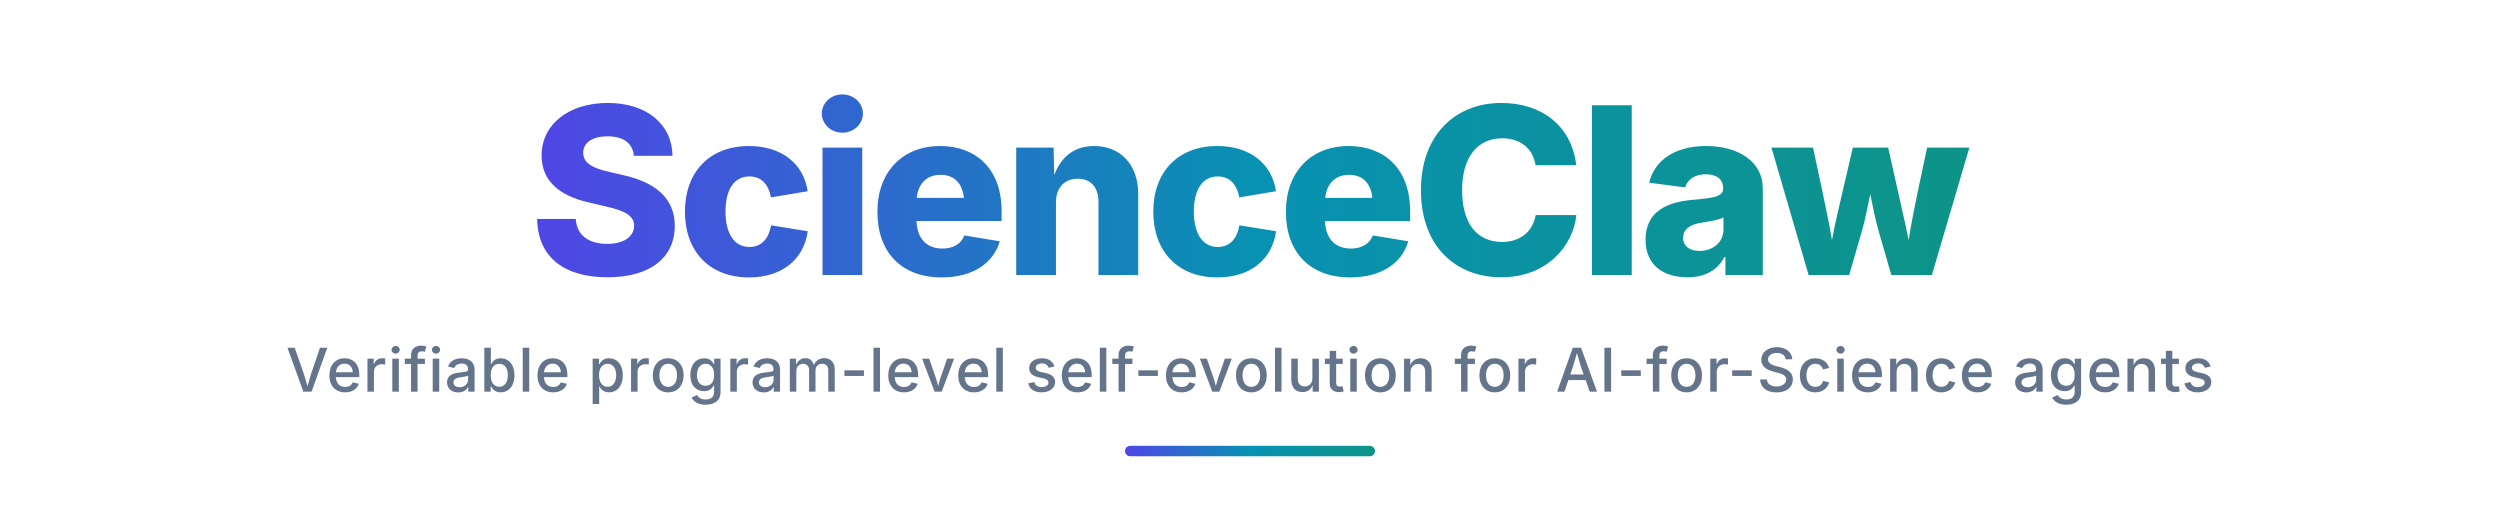
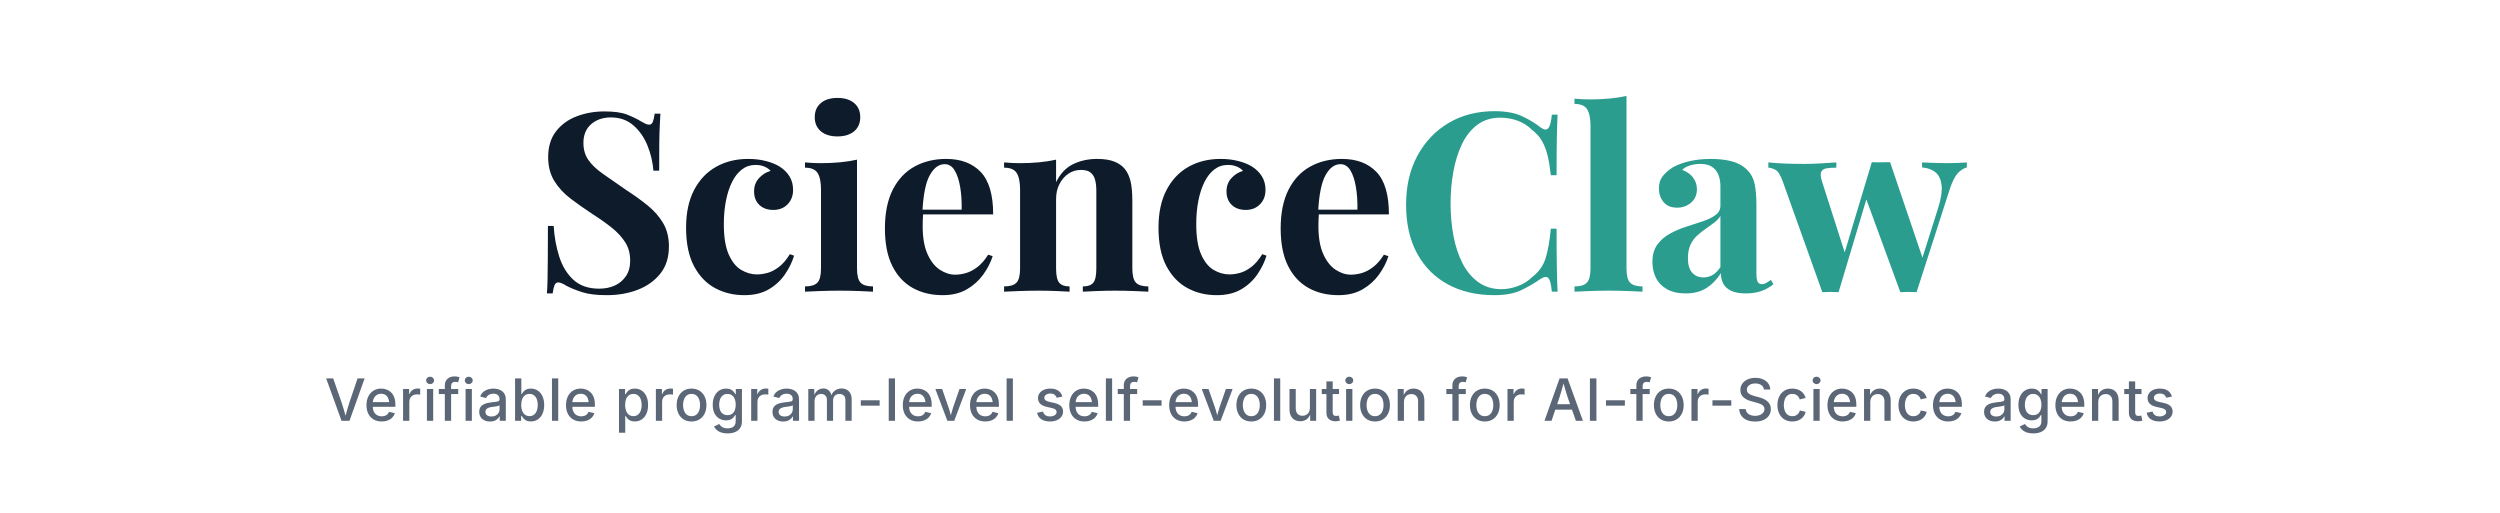
- <svg xmlns="http://www.w3.org/2000/svg" width="1200" height="250" viewBox="0 0 1200 250" role="img" aria-label="ScienceClaw: verifiable program-level self-evolution for AI-for-Science agents">
-   <defs>
-     <linearGradient id="g" x1="0" y1="0" x2="1" y2="0">
-       <stop offset="0" stop-color="#4f46e5" />
-       <stop offset="0.5" stop-color="#0891b2" />
-       <stop offset="1" stop-color="#0d9488" />
-     </linearGradient>
-   </defs>
-   <text x="600" y="132" text-anchor="middle" font-family="Inter, 'SF Pro Display', 'Segoe UI', Helvetica, Arial, sans-serif" font-size="112" font-weight="800" letter-spacing="-3" fill="url(#g)">ScienceClaw</text>
-   <text x="600" y="188" text-anchor="middle" font-family="Inter, 'SF Pro Text', 'Segoe UI', Helvetica, Arial, sans-serif" font-size="29" font-weight="500" letter-spacing="0.5" fill="#64748b">Verifiable program-level self-evolution for AI-for-Science agents</text>
-   <rect x="540" y="214" width="120" height="5" rx="2.5" fill="url(#g)" />
+ <svg xmlns="http://www.w3.org/2000/svg" width="1200" height="246" viewBox="0 0 1200 246" role="img" aria-label="ScienceClaw: verifiable program-level self-evolution for AI-for-Science agents">
+   <path fill="#0d1b2a" d="M290 53.48Q297.08 53.48 300.92 54.98Q304.76 56.48 307.52 58.16Q308.96 59 309.86 59.42Q310.76 59.84 311.6 59.84Q312.8 59.84 313.34 58.52Q313.88 57.2 314.24 54.56H317Q316.88 56.84 316.7 60.02Q316.52 63.2 316.46 68.36Q316.4 73.52 316.4 81.92H313.64Q313.16 75.68 310.76 69.8Q308.36 63.92 303.98 60.14Q299.6 56.36 293.24 56.36Q287.48 56.36 283.76 59.6Q280.04 62.84 280.04 68.6Q280.04 73.4 282.44 76.82Q284.84 80.24 289.46 83.48Q294.08 86.72 300.68 91.28Q306.44 95 311 98.72Q315.56 102.44 318.32 107.12Q321.08 111.8 321.08 118.28Q321.08 126.2 316.94 131.36Q312.8 136.52 306.08 139.1Q299.36 141.68 291.32 141.68Q283.88 141.68 279.44 140.24Q275 138.8 272 137.24Q269.36 135.56 267.92 135.56Q266.72 135.56 266.18 136.88Q265.64 138.2 265.28 140.84H262.52Q262.76 137.96 262.82 134.12Q262.88 130.28 262.94 124.1Q263 117.92 263 108.44H265.76Q266.24 116.36 268.46 123.26Q270.68 130.16 275.3 134.36Q279.92 138.56 287.6 138.56Q291.8 138.56 295.1 137.06Q298.4 135.56 300.44 132.56Q302.48 129.56 302.48 125.12Q302.48 120.08 300.14 116.36Q297.8 112.64 293.78 109.4Q289.76 106.16 284.48 102.8Q278.84 99.08 273.92 95.36Q269 91.64 266.06 86.84Q263.12 82.04 263.12 75.44Q263.12 67.88 266.9 63.02Q270.68 58.16 276.86 55.82Q283.04 53.48 290 53.48Z M359.08 76.28Q363.76 76.28 367.66 77.3Q371.56 78.32 374.08 79.88Q377.2 81.8 378.94 84.62Q380.68 87.44 380.68 91.16Q380.68 95.36 378.04 98.06Q375.4 100.76 371.2 100.76Q367 100.76 364.48 98.36Q361.96 95.96 361.96 91.88Q361.96 88.04 364.36 85.46Q366.76 82.88 369.88 82.04Q368.92 80.84 367 80Q365.08 79.16 362.68 79.16Q358.96 79.16 356.14 81.32Q353.32 83.48 351.4 87.32Q349.48 91.16 348.46 96.32Q347.44 101.48 347.44 107.6Q347.44 116.84 349.78 122.12Q352.12 127.4 355.78 129.56Q359.44 131.72 363.4 131.72Q365.68 131.72 368.38 131Q371.08 130.28 373.9 128.12Q376.72 125.96 379.12 122L381.16 122.72Q379.84 127.16 376.84 131.6Q373.84 136.04 369.04 138.86Q364.24 141.68 357.28 141.68Q349.48 141.68 343.18 138.26Q336.88 134.84 333.1 127.7Q329.32 120.56 329.32 109.28Q329.32 98.48 333.22 91.1Q337.12 83.72 343.84 80Q350.56 76.28 359.08 76.28Z M402 47Q407.04 47 409.98 49.46Q412.92 51.92 412.92 56.24Q412.92 60.56 409.98 63.02Q407.04 65.48 402 65.48Q396.96 65.48 394.02 63.02Q391.08 60.56 391.08 56.24Q391.08 51.92 394.02 49.46Q396.96 47 402 47ZM411.36 76.64V128.84Q411.36 133.88 413.1 135.68Q414.84 137.48 419.04 137.48V140Q416.88 139.88 412.32 139.7Q407.76 139.52 403.08 139.52Q398.4 139.52 393.6 139.7Q388.8 139.88 386.4 140V137.48Q390.6 137.48 392.34 135.68Q394.08 133.88 394.08 128.84V91.04Q394.08 85.64 392.46 83.06Q390.84 80.48 386.4 80.48V77.96Q390.24 78.32 393.84 78.32Q398.88 78.32 403.26 77.9Q407.64 77.48 411.36 76.64Z M454.16 76.28Q464.72 76.28 470.72 82.52Q476.72 88.76 476.72 102.92H437.24L437 100.64H461.6Q461.72 94.76 460.88 89.78Q460.04 84.8 458.24 81.8Q456.44 78.8 453.44 78.8Q449.24 78.8 446.3 84.08Q443.36 89.36 442.76 101.6L443.12 102.32Q443 103.76 442.94 105.32Q442.88 106.88 442.88 108.56Q442.88 116.84 445.22 122Q447.56 127.16 451.16 129.5Q454.76 131.84 458.48 131.84Q461 131.84 463.7 131.06Q466.4 130.28 469.16 128.18Q471.92 126.08 474.32 122.24L476.48 122.96Q475.04 127.52 471.92 131.84Q468.8 136.16 464 138.92Q459.2 141.68 452.48 141.68Q444.32 141.68 438.08 138.2Q431.84 134.72 428.3 127.64Q424.76 120.56 424.76 109.64Q424.76 98.48 428.54 91.04Q432.32 83.6 438.98 79.94Q445.64 76.28 454.16 76.28Z M526.6 76.28Q531.64 76.28 534.82 77.54Q538 78.8 539.8 80.96Q541.72 83.24 542.62 86.84Q543.52 90.44 543.52 96.56V128.84Q543.52 133.88 545.26 135.68Q547 137.48 551.2 137.48V140Q548.92 139.88 544.36 139.7Q539.8 139.52 535.36 139.52Q530.8 139.52 526.42 139.7Q522.04 139.88 519.76 140V137.48Q523.36 137.48 524.8 135.68Q526.24 133.88 526.24 128.84V91.52Q526.24 88.52 525.64 86.3Q525.04 84.08 523.48 82.82Q521.92 81.56 518.8 81.56Q515.56 81.56 512.86 83.36Q510.16 85.16 508.54 88.34Q506.92 91.52 506.92 95.48V128.84Q506.92 133.88 508.42 135.68Q509.92 137.48 513.4 137.48V140Q511.24 139.88 507.1 139.7Q502.96 139.52 498.52 139.52Q493.96 139.52 489.16 139.7Q484.36 139.88 481.96 140V137.48Q486.16 137.48 487.9 135.68Q489.64 133.88 489.64 128.84V91.04Q489.64 85.64 488.02 83.06Q486.4 80.48 481.96 80.48V77.96Q485.8 78.32 489.4 78.32Q494.44 78.32 498.82 77.9Q503.2 77.48 506.92 76.64V87.44Q509.92 81.32 515.08 78.8Q520.24 76.28 526.6 76.28Z M585.84 76.28Q590.52 76.28 594.42 77.3Q598.32 78.32 600.84 79.88Q603.96 81.8 605.7 84.62Q607.44 87.44 607.44 91.16Q607.44 95.36 604.8 98.06Q602.16 100.76 597.96 100.76Q593.76 100.76 591.24 98.36Q588.72 95.96 588.72 91.88Q588.72 88.04 591.12 85.46Q593.52 82.88 596.64 82.04Q595.68 80.84 593.76 80Q591.84 79.16 589.44 79.16Q585.72 79.16 582.9 81.32Q580.08 83.48 578.16 87.32Q576.24 91.16 575.22 96.32Q574.2 101.48 574.2 107.6Q574.2 116.84 576.54 122.12Q578.88 127.4 582.54 129.56Q586.2 131.72 590.16 131.72Q592.44 131.72 595.14 131Q597.84 130.28 600.66 128.12Q603.48 125.96 605.88 122L607.92 122.72Q606.6 127.16 603.6 131.6Q600.6 136.04 595.8 138.86Q591 141.68 584.04 141.68Q576.24 141.68 569.94 138.26Q563.64 134.84 559.86 127.7Q556.08 120.56 556.08 109.28Q556.08 98.48 559.98 91.1Q563.88 83.72 570.6 80Q577.32 76.28 585.84 76.28Z M644.12 76.28Q654.68 76.28 660.68 82.52Q666.68 88.76 666.68 102.92H627.2L626.96 100.64H651.56Q651.68 94.76 650.84 89.78Q650 84.8 648.2 81.8Q646.4 78.8 643.4 78.8Q639.2 78.8 636.26 84.08Q633.32 89.36 632.72 101.6L633.08 102.32Q632.96 103.76 632.9 105.32Q632.84 106.88 632.84 108.56Q632.84 116.84 635.18 122Q637.52 127.16 641.12 129.5Q644.72 131.84 648.44 131.84Q650.96 131.84 653.66 131.06Q656.36 130.28 659.12 128.18Q661.88 126.08 664.28 122.24L666.44 122.96Q665 127.52 661.88 131.84Q658.76 136.16 653.96 138.92Q649.16 141.68 642.44 141.68Q634.28 141.68 628.04 138.2Q621.8 134.72 618.26 127.64Q614.72 120.56 614.72 109.64Q614.72 98.48 618.5 91.04Q622.28 83.6 628.94 79.94Q635.6 76.28 644.12 76.28Z" />
+   <path fill="#2a9d8f" d="M717.4 53.36Q725.32 53.36 730.42 55.7Q735.52 58.04 739.48 61.16Q741.88 62.96 743.14 61.58Q744.4 60.2 744.88 55.04H747.64Q747.4 59.72 747.28 66.38Q747.16 73.04 747.16 84.08H744.4Q743.8 78.56 742.84 74.66Q741.88 70.76 740.2 67.76Q738.52 64.76 735.4 62.36Q732.4 59.36 728.44 57.92Q724.48 56.48 720.16 56.48Q713.68 56.48 709.12 59.9Q704.56 63.32 701.74 69.2Q698.92 75.08 697.6 82.46Q696.28 89.84 696.28 97.76Q696.28 105.8 697.66 113.18Q699.04 120.56 701.98 126.32Q704.92 132.08 709.6 135.44Q714.28 138.8 720.64 138.8Q724.6 138.8 728.62 137.3Q732.64 135.8 735.52 132.92Q740.2 129.32 741.88 123.98Q743.56 118.64 744.4 109.76H747.16Q747.16 121.16 747.28 128.18Q747.4 135.2 747.64 140H744.88Q744.4 134.84 743.26 133.52Q742.12 132.2 739.48 133.88Q735.04 137 730.06 139.34Q725.08 141.68 717.28 141.68Q704.56 141.68 695.02 136.52Q685.48 131.36 680.2 121.64Q674.92 111.92 674.92 98.24Q674.92 84.8 680.38 74.72Q685.84 64.64 695.38 59Q704.92 53.36 717.4 53.36Z M780.72 46.04V128.84Q780.72 133.88 782.46 135.68Q784.2 137.48 788.4 137.48V140Q786.12 139.88 781.56 139.7Q777 139.52 772.32 139.52Q767.64 139.52 762.9 139.7Q758.16 139.88 755.76 140V137.48Q759.96 137.48 761.7 135.68Q763.44 133.88 763.44 128.84V60.44Q763.44 55.04 761.82 52.46Q760.2 49.88 755.76 49.88V47.36Q759.6 47.72 763.2 47.72Q768.12 47.72 772.56 47.3Q777 46.88 780.72 46.04Z M809.12 140.84Q803.72 140.84 800.12 138.8Q796.52 136.76 794.84 133.34Q793.16 129.92 793.16 125.84Q793.16 120.68 795.5 117.44Q797.84 114.2 801.56 112.16Q805.28 110.12 809.42 108.8Q813.56 107.48 817.34 106.22Q821.12 104.96 823.46 103.22Q825.8 101.48 825.8 98.72V89.36Q825.8 86.24 824.78 83.78Q823.76 81.32 821.66 80Q819.56 78.68 816.2 78.68Q813.8 78.68 811.4 79.34Q809 80 807.44 81.56Q810.8 82.76 812.66 85.22Q814.52 87.68 814.52 90.8Q814.52 94.88 811.7 97.28Q808.88 99.68 805.04 99.68Q800.72 99.68 798.5 96.98Q796.28 94.28 796.28 90.44Q796.28 86.96 798.02 84.68Q799.76 82.4 802.88 80.36Q806.24 78.44 810.98 77.36Q815.72 76.28 821.24 76.28Q826.76 76.28 831.2 77.42Q835.64 78.56 838.64 81.56Q841.4 84.32 842.24 88.34Q843.08 92.36 843.08 98.48V131.12Q843.08 134.12 843.68 135.26Q844.28 136.4 845.72 136.4Q846.8 136.4 847.82 135.8Q848.84 135.2 850.04 134.36L851.24 136.4Q848.72 138.56 845.42 139.7Q842.12 140.84 838.04 140.84Q833.6 140.84 830.96 139.58Q828.32 138.32 827.18 136.16Q826.04 134 826.04 131.12Q823.16 135.68 819.08 138.26Q815 140.84 809.12 140.84ZM817.64 133.16Q820.04 133.16 822.02 132.02Q824 130.88 825.8 128.24V103.64Q824.72 105.44 822.8 106.88Q820.88 108.32 818.72 109.82Q816.56 111.32 814.58 113.12Q812.6 114.92 811.4 117.56Q810.2 120.2 810.2 123.92Q810.2 128.6 812.24 130.88Q814.28 133.16 817.64 133.16Z M881.44 77.96V80.48Q878.8 80.48 876.82 80.78Q874.84 81.08 874.18 82.52Q873.52 83.96 874.6 87.2L886 122.84L884.44 124.52L898.48 77.84L900.88 78.92L882.52 140.24Q880.6 140.12 878.68 140.12Q876.76 140.12 874.72 140.24L855.76 87.2Q854.08 82.4 852.1 81.44Q850.12 80.48 848.8 80.48V77.96Q852.64 78.32 856.78 78.5Q860.92 78.68 865.84 78.68Q869.56 78.68 873.7 78.44Q877.84 78.2 881.44 77.96ZM944.08 77.96V80.36Q941.8 80.96 939.76 83.12Q937.72 85.28 935.92 90.68L919.96 140.24Q918.04 140.12 916.06 140.12Q914.08 140.12 912.16 140.24L895.24 94.04L898.48 77.84Q900.64 77.96 902.86 77.9Q905.08 77.84 907.24 77.84L923.68 126.32L922.36 125L930.4 99.56Q932.44 92.96 931.96 88.88Q931.48 84.8 929.08 82.76Q926.68 80.72 922.6 80.36V77.96Q924.52 78.08 926.74 78.14Q928.96 78.2 931.18 78.26Q933.4 78.32 934.96 78.32Q937.36 78.32 939.94 78.2Q942.52 78.08 944.08 77.96Z" />
+   <path fill="#5b6776" d="M163.93 202 156.56 181.63H159.93L163.89 192.96Q164.33 194.28 164.9 196.18Q165.46 198.08 166.19 200.66H165.55Q166.26 198.02 166.81 196.15Q167.36 194.28 167.79 192.96L171.64 181.63H175.02L167.75 202H163.93Z M183.21 202.31Q180.96 202.31 179.32 201.34Q177.68 200.37 176.79 198.61Q175.91 196.85 175.91 194.47Q175.91 192.12 176.78 190.32Q177.65 188.53 179.23 187.53Q180.82 186.52 182.95 186.52Q184.27 186.52 185.48 186.95Q186.7 187.38 187.67 188.3Q188.64 189.22 189.21 190.67Q189.78 192.13 189.78 194.21V195.27H177.59V193.03H188.23L186.82 193.77Q186.82 192.36 186.39 191.29Q185.95 190.21 185.09 189.61Q184.24 189.01 182.95 189.01Q181.68 189.01 180.78 189.63Q179.88 190.24 179.41 191.25Q178.93 192.25 178.93 193.44V194.97Q178.93 196.54 179.47 197.63Q180.01 198.72 180.98 199.27Q181.96 199.83 183.24 199.83Q184.09 199.83 184.77 199.59Q185.46 199.35 185.95 198.86Q186.45 198.38 186.71 197.67L189.54 198.34Q189.17 199.51 188.31 200.41Q187.44 201.32 186.15 201.82Q184.85 202.31 183.21 202.31Z M193.47 202V186.71H196.38V189.18H196.55Q196.97 187.92 198.02 187.21Q199.08 186.5 200.42 186.5Q200.7 186.5 201.07 186.52Q201.44 186.54 201.69 186.58V189.45Q201.52 189.39 201.06 189.34Q200.59 189.29 200.12 189.29Q199.08 189.29 198.24 189.72Q197.41 190.16 196.94 190.93Q196.48 191.71 196.48 192.72V202H193.47Z M204.92 202V186.71H207.93V202H204.92ZM206.44 184.38Q205.66 184.38 205.1 183.86Q204.55 183.34 204.55 182.6Q204.55 181.85 205.1 181.33Q205.66 180.81 206.44 180.81Q207.21 180.81 207.78 181.33Q208.34 181.85 208.34 182.6Q208.34 183.34 207.78 183.86Q207.21 184.38 206.44 184.38Z M219.95 186.71V189.16H210.62V186.71H219.95ZM213.52 202V184.96Q213.52 183.54 214.16 182.59Q214.79 181.63 215.83 181.15Q216.87 180.67 218.07 180.67Q218.99 180.67 219.64 180.82Q220.29 180.97 220.59 181.08L219.89 183.52Q219.67 183.45 219.35 183.37Q219.03 183.3 218.55 183.3Q217.49 183.3 217.01 183.83Q216.53 184.36 216.53 185.38V202H213.52Z M223.48 202V186.71H226.49V202H223.48ZM224.99 184.38Q224.22 184.38 223.66 183.86Q223.11 183.34 223.11 182.6Q223.11 181.85 223.66 181.33Q224.22 180.81 224.99 180.81Q225.77 180.81 226.33 181.33Q226.9 181.85 226.9 182.6Q226.9 183.34 226.33 183.86Q225.77 184.38 224.99 184.38Z M235.21 202.34Q233.76 202.34 232.59 201.8Q231.41 201.26 230.73 200.22Q230.04 199.18 230.04 197.68Q230.04 196.38 230.54 195.55Q231.04 194.71 231.9 194.22Q232.75 193.73 233.8 193.48Q234.84 193.24 235.92 193.11Q237.28 192.95 238.12 192.85Q238.97 192.74 239.37 192.5Q239.78 192.27 239.78 191.73V191.65Q239.78 190.79 239.45 190.2Q239.12 189.61 238.47 189.29Q237.82 188.97 236.85 188.97Q235.85 188.97 235.14 189.28Q234.42 189.59 233.97 190.06Q233.53 190.54 233.31 191.06L230.48 190.32Q231 188.96 231.97 188.12Q232.94 187.29 234.2 186.91Q235.46 186.52 236.8 186.52Q237.73 186.52 238.77 186.74Q239.81 186.96 240.72 187.54Q241.64 188.11 242.21 189.15Q242.79 190.19 242.79 191.86V202H239.87V199.91H239.72Q239.42 200.5 238.83 201.06Q238.25 201.62 237.35 201.98Q236.46 202.34 235.21 202.34ZM235.88 199.92Q237.11 199.92 237.99 199.44Q238.86 198.96 239.33 198.17Q239.79 197.38 239.79 196.49V194.54Q239.63 194.7 239.17 194.83Q238.71 194.96 238.12 195.06Q237.54 195.16 236.99 195.23Q236.44 195.3 236.09 195.34Q235.24 195.45 234.53 195.71Q233.83 195.97 233.41 196.45Q233 196.93 233 197.72Q233 198.45 233.37 198.94Q233.75 199.43 234.39 199.68Q235.03 199.92 235.88 199.92Z M254.82 202.3Q253.44 202.3 252.56 201.83Q251.68 201.36 251.18 200.73Q250.68 200.1 250.4 199.61H250.16V202H247.23V181.63H250.24V189.2H250.4Q250.68 188.72 251.16 188.1Q251.65 187.47 252.52 187Q253.38 186.52 254.82 186.52Q256.65 186.52 258.09 187.45Q259.54 188.38 260.37 190.15Q261.21 191.91 261.21 194.4Q261.21 196.86 260.38 198.63Q259.56 200.4 258.12 201.35Q256.68 202.3 254.82 202.3ZM254.15 199.74Q255.46 199.74 256.35 199.03Q257.24 198.32 257.68 197.11Q258.13 195.89 258.13 194.37Q258.13 192.87 257.68 191.67Q257.24 190.47 256.36 189.78Q255.48 189.08 254.15 189.08Q252.87 189.08 251.98 189.74Q251.09 190.41 250.64 191.59Q250.19 192.77 250.19 194.37Q250.19 195.96 250.64 197.17Q251.1 198.38 251.99 199.06Q252.88 199.74 254.15 199.74Z M267.95 181.63V202H264.94V181.63H267.95Z M278.99 202.31Q276.73 202.31 275.09 201.34Q273.45 200.37 272.57 198.61Q271.68 196.85 271.68 194.47Q271.68 192.12 272.55 190.32Q273.42 188.53 275.01 187.53Q276.59 186.52 278.73 186.52Q280.04 186.52 281.26 186.95Q282.47 187.38 283.44 188.3Q284.41 189.22 284.98 190.67Q285.55 192.13 285.55 194.21V195.27H273.37V193.03H284L282.59 193.77Q282.59 192.36 282.16 191.29Q281.72 190.21 280.87 189.61Q280.01 189.01 278.73 189.01Q277.45 189.01 276.55 189.63Q275.65 190.24 275.18 191.25Q274.71 192.25 274.71 193.44V194.97Q274.71 196.54 275.25 197.63Q275.79 198.72 276.76 199.27Q277.73 199.83 279.01 199.83Q279.86 199.83 280.54 199.59Q281.23 199.35 281.73 198.86Q282.23 198.38 282.49 197.67L285.32 198.34Q284.95 199.51 284.08 200.41Q283.21 201.32 281.92 201.82Q280.63 202.31 278.99 202.31Z M297.11 207.71V186.71H300.03V189.2H300.28Q300.55 188.72 301.04 188.1Q301.52 187.47 302.39 187Q303.26 186.52 304.7 186.52Q306.53 186.52 307.97 187.45Q309.41 188.38 310.25 190.15Q311.08 191.91 311.08 194.4Q311.08 196.86 310.26 198.63Q309.44 200.4 308 201.35Q306.56 202.3 304.7 202.3Q303.31 202.3 302.43 201.83Q301.55 201.36 301.05 200.73Q300.55 200.1 300.28 199.61H300.12V207.71H297.11ZM304.03 199.74Q305.34 199.74 306.23 199.03Q307.12 198.32 307.56 197.11Q308 195.89 308 194.37Q308 192.87 307.56 191.67Q307.12 190.47 306.23 189.78Q305.35 189.08 304.03 189.08Q302.74 189.08 301.85 189.74Q300.96 190.41 300.51 191.59Q300.06 192.77 300.06 194.37Q300.06 195.96 300.52 197.17Q300.98 198.38 301.87 199.06Q302.75 199.74 304.03 199.74Z M314.82 202V186.71H317.73V189.18H317.89Q318.32 187.92 319.37 187.21Q320.42 186.5 321.76 186.5Q322.05 186.5 322.42 186.52Q322.79 186.54 323.03 186.58V189.45Q322.87 189.39 322.4 189.34Q321.94 189.29 321.46 189.29Q320.42 189.29 319.59 189.72Q318.75 190.16 318.29 190.93Q317.82 191.71 317.82 192.72V202H314.82Z M331.94 202.31Q329.79 202.31 328.18 201.33Q326.58 200.35 325.69 198.57Q324.8 196.79 324.8 194.44Q324.8 192.06 325.69 190.28Q326.58 188.49 328.18 187.51Q329.79 186.52 331.94 186.52Q334.1 186.52 335.7 187.51Q337.31 188.49 338.2 190.28Q339.09 192.06 339.09 194.44Q339.09 196.79 338.2 198.57Q337.31 200.35 335.7 201.33Q334.1 202.31 331.94 202.31ZM331.94 199.77Q333.33 199.77 334.24 199.04Q335.15 198.31 335.59 197.1Q336.04 195.89 336.04 194.44Q336.04 192.98 335.59 191.75Q335.15 190.53 334.24 189.8Q333.33 189.07 331.94 189.07Q330.56 189.07 329.65 189.8Q328.75 190.53 328.31 191.75Q327.86 192.96 327.86 194.44Q327.86 195.89 328.31 197.1Q328.75 198.31 329.65 199.04Q330.56 199.77 331.94 199.77Z M349.21 208.04Q347.44 208.04 346.15 207.59Q344.85 207.14 344.01 206.39Q343.17 205.64 342.73 204.72L345.24 203.53Q345.52 203.97 345.97 204.45Q346.43 204.94 347.21 205.28Q347.99 205.62 349.21 205.62Q350.96 205.62 352.05 204.8Q353.13 203.97 353.13 202.21V199.22H352.87Q352.6 199.73 352.11 200.32Q351.63 200.91 350.76 201.34Q349.89 201.77 348.5 201.77Q346.69 201.77 345.25 200.92Q343.81 200.07 342.96 198.4Q342.11 196.74 342.11 194.3Q342.11 191.87 342.95 190.13Q343.79 188.38 345.25 187.45Q346.71 186.52 348.54 186.52Q349.95 186.52 350.83 186.99Q351.71 187.45 352.21 188.09Q352.71 188.72 352.97 189.2H353.19V186.71H356.13V202.22Q356.13 204.23 355.22 205.52Q354.31 206.81 352.74 207.43Q351.18 208.04 349.21 208.04ZM349.19 199.27Q350.48 199.27 351.36 198.67Q352.24 198.08 352.69 196.95Q353.15 195.82 353.15 194.26Q353.15 192.72 352.69 191.55Q352.24 190.39 351.36 189.74Q350.48 189.08 349.19 189.08Q347.87 189.08 346.98 189.77Q346.09 190.46 345.64 191.63Q345.19 192.8 345.19 194.26Q345.19 195.75 345.64 196.88Q346.09 198.01 346.99 198.64Q347.88 199.27 349.19 199.27Z M360.57 202V186.71H363.49V189.18H363.65Q364.07 187.92 365.13 187.21Q366.18 186.5 367.52 186.5Q367.81 186.5 368.17 186.52Q368.54 186.54 368.79 186.58V189.45Q368.63 189.39 368.16 189.34Q367.7 189.29 367.22 189.29Q366.18 189.29 365.34 189.72Q364.51 190.16 364.05 190.93Q363.58 191.71 363.58 192.72V202H360.57Z M375.96 202.34Q374.51 202.34 373.33 201.8Q372.16 201.26 371.47 200.22Q370.79 199.18 370.79 197.68Q370.79 196.38 371.29 195.55Q371.79 194.71 372.64 194.22Q373.5 193.73 374.54 193.48Q375.59 193.24 376.67 193.11Q378.02 192.95 378.87 192.85Q379.72 192.74 380.12 192.5Q380.52 192.27 380.52 191.73V191.65Q380.52 190.79 380.2 190.2Q379.87 189.61 379.22 189.29Q378.57 188.97 377.6 188.97Q376.6 188.97 375.88 189.28Q375.16 189.59 374.72 190.06Q374.28 190.54 374.06 191.06L371.23 190.32Q371.75 188.96 372.72 188.12Q373.69 187.29 374.95 186.91Q376.2 186.52 377.54 186.52Q378.47 186.52 379.51 186.74Q380.55 186.96 381.47 187.54Q382.38 188.11 382.96 189.15Q383.53 190.19 383.53 191.86V202H380.62V199.91H380.47Q380.17 200.5 379.58 201.06Q378.99 201.62 378.1 201.98Q377.2 202.34 375.96 202.34ZM376.63 199.92Q377.86 199.92 378.73 199.44Q379.61 198.96 380.07 198.17Q380.54 197.38 380.54 196.49V194.54Q380.37 194.7 379.92 194.83Q379.46 194.96 378.87 195.06Q378.28 195.16 377.73 195.23Q377.19 195.3 376.83 195.34Q375.98 195.45 375.28 195.71Q374.58 195.97 374.16 196.45Q373.74 196.93 373.74 197.72Q373.74 198.45 374.12 198.94Q374.49 199.43 375.14 199.68Q375.78 199.92 376.63 199.92Z M387.98 202V186.71H390.84L390.92 190.26H390.69Q391.01 188.96 391.7 188.12Q392.38 187.29 393.3 186.87Q394.21 186.46 395.21 186.46Q396.88 186.46 397.9 187.49Q398.93 188.52 399.29 190.37H398.9Q399.2 189.11 399.94 188.23Q400.68 187.36 401.73 186.91Q402.77 186.46 403.96 186.46Q405.31 186.46 406.42 187.04Q407.52 187.63 408.16 188.79Q408.8 189.96 408.8 191.69V202H405.79V191.99Q405.79 190.46 404.94 189.78Q404.08 189.09 402.92 189.09Q401.98 189.09 401.29 189.49Q400.61 189.89 400.24 190.59Q399.87 191.29 399.87 192.21V202H396.91V191.8Q396.91 190.57 396.12 189.83Q395.33 189.09 394.12 189.09Q393.28 189.09 392.57 189.48Q391.85 189.87 391.42 190.63Q390.99 191.39 390.99 192.5V202H387.98Z M422.23 192.12V194.71H413.18V192.12H422.23Z M429.6 181.63V202H426.59V181.63H429.6Z M440.64 202.31Q438.38 202.31 436.74 201.34Q435.1 200.37 434.22 198.61Q433.34 196.85 433.34 194.47Q433.34 192.12 434.21 190.32Q435.07 188.53 436.66 187.53Q438.25 186.52 440.38 186.52Q441.69 186.52 442.91 186.95Q444.13 187.38 445.1 188.3Q446.07 189.22 446.63 190.67Q447.2 192.13 447.2 194.21V195.27H435.02V193.03H445.66L444.25 193.77Q444.25 192.36 443.81 191.29Q443.37 190.21 442.52 189.61Q441.66 189.01 440.38 189.01Q439.11 189.01 438.21 189.63Q437.3 190.24 436.83 191.25Q436.36 192.25 436.36 193.44V194.97Q436.36 196.54 436.9 197.63Q437.44 198.72 438.41 199.27Q439.38 199.83 440.67 199.83Q441.51 199.83 442.2 199.59Q442.88 199.35 443.38 198.86Q443.88 198.38 444.14 197.67L446.97 198.34Q446.6 199.51 445.73 200.41Q444.86 201.32 443.57 201.82Q442.28 202.31 440.64 202.31Z M454.74 202 448.97 186.71H452.22L455.24 195.4Q455.75 196.83 456.11 198.27Q456.46 199.72 456.86 201.14H455.96Q456.34 199.72 456.69 198.27Q457.05 196.83 457.54 195.4L460.56 186.71H463.79L458.02 202H454.74Z M472.91 202.31Q470.66 202.31 469.02 201.34Q467.37 200.37 466.49 198.61Q465.61 196.85 465.61 194.47Q465.61 192.12 466.48 190.32Q467.35 188.53 468.93 187.53Q470.52 186.52 472.65 186.52Q473.96 186.52 475.18 186.95Q476.4 187.38 477.37 188.3Q478.34 189.22 478.91 190.67Q479.47 192.13 479.47 194.21V195.27H467.29V193.03H477.93L476.52 193.77Q476.52 192.36 476.08 191.29Q475.65 190.21 474.79 189.61Q473.94 189.01 472.65 189.01Q471.38 189.01 470.48 189.63Q469.58 190.24 469.1 191.25Q468.63 192.25 468.63 193.44V194.97Q468.63 196.54 469.17 197.63Q469.71 198.72 470.68 199.27Q471.65 199.83 472.94 199.83Q473.79 199.83 474.47 199.59Q475.15 199.35 475.65 198.86Q476.15 198.38 476.41 197.67L479.24 198.34Q478.87 199.51 478 200.41Q477.14 201.32 475.84 201.82Q474.55 202.31 472.91 202.31Z M486.18 181.63V202H483.17V181.63H486.18Z M503.97 202.31Q502.32 202.31 501.03 201.84Q499.73 201.36 498.91 200.42Q498.08 199.48 497.81 198.13L500.64 197.54Q500.95 198.73 501.81 199.31Q502.67 199.88 504 199.88Q505.45 199.88 506.31 199.27Q507.17 198.66 507.17 197.82Q507.17 197.08 506.64 196.6Q506.12 196.12 505.02 195.89L502.45 195.3Q500.32 194.82 499.28 193.77Q498.24 192.72 498.24 191.08Q498.24 189.71 499.01 188.68Q499.77 187.66 501.1 187.09Q502.43 186.52 504.16 186.52Q505.82 186.52 506.99 187Q508.17 187.48 508.9 188.34Q509.63 189.2 509.95 190.34L507.25 190.93Q506.97 190.12 506.25 189.51Q505.54 188.9 504.19 188.9Q502.95 188.9 502.11 189.46Q501.28 190.02 501.28 190.88Q501.28 191.65 501.83 192.12Q502.39 192.59 503.64 192.88L506.1 193.43Q508.22 193.91 509.25 194.93Q510.27 195.96 510.27 197.56Q510.27 198.95 509.47 200.02Q508.67 201.1 507.26 201.71Q505.84 202.31 503.97 202.31Z M520.56 202.31Q518.3 202.31 516.66 201.34Q515.02 200.37 514.14 198.61Q513.26 196.85 513.26 194.47Q513.26 192.12 514.13 190.32Q514.99 188.53 516.58 187.53Q518.17 186.52 520.3 186.52Q521.61 186.52 522.83 186.95Q524.05 187.38 525.02 188.3Q525.99 189.22 526.55 190.67Q527.12 192.13 527.12 194.21V195.27H514.94V193.03H525.58L524.17 193.77Q524.17 192.36 523.73 191.29Q523.29 190.21 522.44 189.61Q521.58 189.01 520.3 189.01Q519.03 189.01 518.13 189.63Q517.22 190.24 516.75 191.25Q516.28 192.25 516.28 193.44V194.97Q516.28 196.54 516.82 197.63Q517.36 198.72 518.33 199.27Q519.3 199.83 520.59 199.83Q521.43 199.83 522.12 199.59Q522.8 199.35 523.3 198.86Q523.8 198.38 524.06 197.67L526.89 198.34Q526.52 199.51 525.65 200.41Q524.78 201.32 523.49 201.82Q522.2 202.31 520.56 202.31Z M533.82 181.63V202H530.82V181.63H533.82Z M545.85 186.71V189.16H536.52V186.71H545.85ZM539.42 202V184.96Q539.42 183.54 540.06 182.59Q540.69 181.63 541.73 181.15Q542.77 180.67 543.97 180.67Q544.89 180.67 545.54 180.82Q546.19 180.97 546.49 181.08L545.79 183.52Q545.57 183.45 545.25 183.37Q544.93 183.3 544.45 183.3Q543.38 183.3 542.91 183.83Q542.43 184.36 542.43 185.38V202H539.42Z M557.55 192.12V194.71H548.5V192.12H557.55Z M568.51 202.31Q566.25 202.31 564.61 201.34Q562.97 200.37 562.09 198.61Q561.21 196.85 561.21 194.47Q561.21 192.12 562.07 190.32Q562.94 188.53 564.53 187.53Q566.11 186.52 568.25 186.52Q569.56 186.52 570.78 186.95Q571.99 187.38 572.96 188.3Q573.93 189.22 574.5 190.67Q575.07 192.13 575.07 194.21V195.27H562.89V193.03H573.52L572.12 193.77Q572.12 192.36 571.68 191.29Q571.24 190.21 570.39 189.61Q569.53 189.01 568.25 189.01Q566.98 189.01 566.07 189.63Q565.17 190.24 564.7 191.25Q564.23 192.25 564.23 193.44V194.97Q564.23 196.54 564.77 197.63Q565.31 198.72 566.28 199.27Q567.25 199.83 568.53 199.83Q569.38 199.83 570.07 199.59Q570.75 199.35 571.25 198.86Q571.75 198.38 572.01 197.67L574.84 198.34Q574.47 199.51 573.6 200.41Q572.73 201.32 571.44 201.82Q570.15 202.31 568.51 202.31Z M582.61 202 576.84 186.71H580.09L583.11 195.4Q583.62 196.83 583.97 198.27Q584.33 199.72 584.72 201.14H583.82Q584.21 199.72 584.56 198.27Q584.92 196.83 585.41 195.4L588.43 186.71H591.66L585.89 202H582.61Z M600.62 202.31Q598.47 202.31 596.86 201.33Q595.26 200.35 594.37 198.57Q593.48 196.79 593.48 194.44Q593.48 192.06 594.37 190.28Q595.26 188.49 596.86 187.51Q598.47 186.52 600.62 186.52Q602.78 186.52 604.38 187.51Q605.99 188.49 606.88 190.28Q607.77 192.06 607.77 194.44Q607.77 196.79 606.88 198.57Q605.99 200.35 604.38 201.33Q602.78 202.31 600.62 202.31ZM600.62 199.77Q602.01 199.77 602.92 199.04Q603.83 198.31 604.27 197.1Q604.72 195.89 604.72 194.44Q604.72 192.98 604.27 191.75Q603.83 190.53 602.92 189.8Q602.01 189.07 600.62 189.07Q599.23 189.07 598.33 189.8Q597.43 190.53 596.99 191.75Q596.54 192.96 596.54 194.44Q596.54 195.89 596.99 197.1Q597.43 198.31 598.33 199.04Q599.23 199.77 600.62 199.77Z M614.51 181.63V202H611.5V181.63H614.51Z M624.17 202.19Q622.61 202.19 621.43 201.54Q620.26 200.88 619.61 199.59Q618.96 198.31 618.96 196.42V186.71H621.96V196.05Q621.96 197.71 622.83 198.64Q623.7 199.57 625.19 199.57Q626.22 199.57 627.02 199.12Q627.82 198.68 628.28 197.82Q628.75 196.97 628.75 195.77V186.71H631.75V202H628.88L628.87 198.25H629.16Q628.49 200.33 627.2 201.26Q625.92 202.19 624.17 202.19Z M642.74 186.71V189.16H634.45V186.71H642.74ZM636.68 183.08H639.69V197.87Q639.69 198.79 640.08 199.22Q640.47 199.65 641.35 199.65Q641.59 199.65 641.97 199.59Q642.35 199.54 642.63 199.48L643.16 201.89Q642.68 202.05 642.13 202.13Q641.59 202.21 641.05 202.21Q638.98 202.21 637.83 201.13Q636.68 200.06 636.68 198.12V183.08Z M646.13 202V186.71H649.14V202H646.13ZM647.65 184.38Q646.87 184.38 646.31 183.86Q645.76 183.34 645.76 182.6Q645.76 181.85 646.31 181.33Q646.87 180.81 647.65 180.81Q648.43 180.81 648.99 181.33Q649.55 181.85 649.55 182.6Q649.55 183.34 648.99 183.86Q648.43 184.38 647.65 184.38Z M660.01 202.31Q657.86 202.31 656.26 201.33Q654.65 200.35 653.76 198.57Q652.87 196.79 652.87 194.44Q652.87 192.06 653.76 190.28Q654.65 188.49 656.26 187.51Q657.86 186.52 660.01 186.52Q662.17 186.52 663.78 187.51Q665.38 188.49 666.27 190.28Q667.16 192.06 667.16 194.44Q667.16 196.79 666.27 198.57Q665.38 200.35 663.78 201.33Q662.17 202.31 660.01 202.31ZM660.01 199.77Q661.4 199.77 662.31 199.04Q663.22 198.31 663.67 197.1Q664.11 195.89 664.11 194.44Q664.11 192.98 663.67 191.75Q663.22 190.53 662.31 189.8Q661.4 189.07 660.01 189.07Q658.63 189.07 657.73 189.8Q656.82 190.53 656.38 191.75Q655.94 192.96 655.94 194.44Q655.94 195.89 656.38 197.1Q656.82 198.31 657.73 199.04Q658.63 199.77 660.01 199.77Z M673.9 192.95V202H670.9V186.71H673.77L673.79 190.46H673.48Q674.15 188.41 675.42 187.47Q676.69 186.52 678.5 186.52Q680.06 186.52 681.22 187.18Q682.38 187.84 683.04 189.11Q683.69 190.39 683.69 192.29V202H680.69V192.66Q680.69 191.01 679.82 190.08Q678.96 189.15 677.46 189.15Q676.45 189.15 675.64 189.59Q674.83 190.04 674.37 190.88Q673.9 191.73 673.9 192.95Z M703.58 186.71V189.16H694.25V186.71H703.58ZM697.15 202V184.96Q697.15 183.54 697.79 182.59Q698.42 181.63 699.46 181.15Q700.5 180.67 701.71 180.67Q702.62 180.67 703.27 180.82Q703.92 180.97 704.22 181.08L703.52 183.52Q703.31 183.45 702.98 183.37Q702.66 183.3 702.18 183.3Q701.12 183.3 700.64 183.83Q700.16 184.36 700.16 185.38V202H697.15Z M712.7 202.31Q710.56 202.31 708.95 201.33Q707.34 200.35 706.45 198.57Q705.56 196.79 705.56 194.44Q705.56 192.06 706.45 190.28Q707.34 188.49 708.95 187.51Q710.56 186.52 712.7 186.52Q714.86 186.52 716.47 187.51Q718.07 188.49 718.96 190.28Q719.85 192.06 719.85 194.44Q719.85 196.79 718.96 198.57Q718.07 200.35 716.47 201.33Q714.86 202.31 712.7 202.31ZM712.7 199.77Q714.1 199.77 715.01 199.04Q715.91 198.31 716.36 197.1Q716.8 195.89 716.8 194.44Q716.8 192.98 716.36 191.75Q715.91 190.53 715.01 189.8Q714.1 189.07 712.7 189.07Q711.32 189.07 710.42 189.8Q709.52 190.53 709.07 191.75Q708.63 192.96 708.63 194.44Q708.63 195.89 709.07 197.1Q709.52 198.31 710.42 199.04Q711.32 199.77 712.7 199.77Z M723.59 202V186.71H726.5V189.18H726.66Q727.09 187.92 728.14 187.21Q729.19 186.5 730.53 186.5Q730.82 186.5 731.19 186.52Q731.56 186.54 731.8 186.58V189.45Q731.64 189.39 731.18 189.34Q730.71 189.29 730.23 189.29Q729.19 189.29 728.36 189.72Q727.53 190.16 727.06 190.93Q726.6 191.71 726.6 192.72V202H723.59Z M741.35 202 748.6 181.63H752.43L759.81 202H756.43L752.47 190.67Q752.01 189.29 751.45 187.41Q750.9 185.54 750.17 182.91H750.8Q750.1 185.57 749.55 187.46Q749 189.35 748.57 190.67L744.73 202H741.35ZM745.28 196.63V194.03H755.87V196.63H745.28Z M766.28 181.63V202H763.16V181.63H766.28Z M779.94 192.12V194.71H770.89V192.12H779.94Z M791.88 186.71V189.16H782.56V186.71H791.88ZM785.46 202V184.96Q785.46 183.54 786.09 182.59Q786.73 181.63 787.77 181.15Q788.81 180.67 790.01 180.67Q790.93 180.67 791.58 180.82Q792.22 180.97 792.53 181.08L791.83 183.52Q791.61 183.45 791.29 183.37Q790.97 183.3 790.49 183.3Q789.42 183.3 788.94 183.83Q788.46 184.36 788.46 185.38V202H785.46Z M801.01 202.31Q798.86 202.31 797.25 201.33Q795.65 200.35 794.76 198.57Q793.87 196.79 793.87 194.44Q793.87 192.06 794.76 190.28Q795.65 188.49 797.25 187.51Q798.86 186.52 801.01 186.52Q803.17 186.52 804.77 187.51Q806.38 188.49 807.27 190.28Q808.16 192.06 808.16 194.44Q808.16 196.79 807.27 198.57Q806.38 200.35 804.77 201.33Q803.17 202.31 801.01 202.31ZM801.01 199.77Q802.4 199.77 803.31 199.04Q804.22 198.31 804.66 197.1Q805.11 195.89 805.11 194.44Q805.11 192.98 804.66 191.75Q804.22 190.53 803.31 189.8Q802.4 189.07 801.01 189.07Q799.62 189.07 798.72 189.8Q797.82 190.53 797.38 191.75Q796.93 192.96 796.93 194.44Q796.93 195.89 797.38 197.1Q797.82 198.31 798.72 199.04Q799.62 199.77 801.01 199.77Z M811.89 202V186.71H814.8V189.18H814.97Q815.39 187.92 816.44 187.21Q817.5 186.5 818.84 186.5Q819.12 186.5 819.49 186.52Q819.86 186.54 820.11 186.58V189.45Q819.94 189.39 819.48 189.34Q819.01 189.29 818.54 189.29Q817.5 189.29 816.66 189.72Q815.83 190.16 815.36 190.93Q814.9 191.71 814.9 192.72V202H811.89Z M831.02 192.12V194.71H821.97V192.12H831.02Z M842.46 202.34Q840.17 202.34 838.49 201.62Q836.81 200.89 835.86 199.55Q834.91 198.2 834.81 196.34H837.94Q838.04 197.45 838.66 198.17Q839.28 198.9 840.28 199.25Q841.28 199.61 842.44 199.61Q843.74 199.61 844.75 199.2Q845.75 198.8 846.34 198.06Q846.93 197.31 846.93 196.33Q846.93 195.44 846.41 194.87Q845.9 194.3 845.03 193.93Q844.16 193.55 843.06 193.26L840.68 192.61Q838.18 191.94 836.77 190.62Q835.37 189.31 835.37 187.22Q835.37 185.46 836.32 184.14Q837.27 182.82 838.91 182.09Q840.54 181.36 842.59 181.36Q844.68 181.36 846.28 182.09Q847.87 182.82 848.78 184.09Q849.69 185.36 849.73 186.99H846.69Q846.54 185.59 845.4 184.83Q844.26 184.06 842.52 184.06Q841.29 184.06 840.38 184.45Q839.47 184.83 838.98 185.5Q838.48 186.18 838.48 187.04Q838.48 188.01 839.07 188.61Q839.67 189.2 840.52 189.55Q841.38 189.9 842.15 190.11L844.14 190.62Q845.11 190.87 846.14 191.29Q847.17 191.71 848.05 192.37Q848.92 193.03 849.46 194.01Q850 194.99 850 196.37Q850 198.09 849.11 199.44Q848.22 200.8 846.54 201.57Q844.85 202.34 842.46 202.34Z M860.3 202.31Q858.14 202.31 856.54 201.33Q854.94 200.35 854.05 198.57Q853.16 196.79 853.16 194.44Q853.16 192.06 854.05 190.28Q854.94 188.49 856.54 187.51Q858.14 186.52 860.3 186.52Q861.49 186.52 862.53 186.83Q863.57 187.14 864.41 187.72Q865.25 188.3 865.83 189.14Q866.41 189.98 866.7 191.04L863.84 191.72Q863.69 191.13 863.38 190.65Q863.06 190.16 862.62 189.8Q862.17 189.45 861.59 189.26Q861.01 189.07 860.31 189.07Q858.93 189.07 858.02 189.8Q857.12 190.53 856.67 191.75Q856.23 192.96 856.23 194.44Q856.23 195.9 856.67 197.11Q857.12 198.32 858.02 199.05Q858.93 199.77 860.31 199.77Q861.03 199.77 861.61 199.57Q862.2 199.38 862.67 199.01Q863.13 198.65 863.45 198.14Q863.76 197.62 863.9 197.01L866.74 197.69Q866.47 198.77 865.88 199.63Q865.29 200.48 864.45 201.08Q863.61 201.69 862.56 202Q861.5 202.31 860.3 202.31Z M870.44 202V186.71H873.44V202H870.44ZM871.95 184.38Q871.17 184.38 870.62 183.86Q870.07 183.34 870.07 182.6Q870.07 181.85 870.62 181.33Q871.17 180.81 871.95 180.81Q872.73 180.81 873.29 181.33Q873.85 181.85 873.85 182.6Q873.85 183.34 873.29 183.86Q872.73 184.38 871.95 184.38Z M884.48 202.31Q882.22 202.31 880.58 201.34Q878.94 200.37 878.06 198.61Q877.18 196.85 877.18 194.47Q877.18 192.12 878.05 190.32Q878.92 188.53 880.5 187.53Q882.09 186.52 884.22 186.52Q885.53 186.52 886.75 186.95Q887.97 187.38 888.94 188.3Q889.91 189.22 890.47 190.67Q891.04 192.13 891.04 194.21V195.27H878.86V193.03H889.5L888.09 193.77Q888.09 192.36 887.65 191.29Q887.21 190.21 886.36 189.61Q885.51 189.01 884.22 189.01Q882.95 189.01 882.05 189.63Q881.14 190.24 880.67 191.25Q880.2 192.25 880.2 193.44V194.97Q880.2 196.54 880.74 197.63Q881.28 198.72 882.25 199.27Q883.22 199.83 884.51 199.83Q885.35 199.83 886.04 199.59Q886.72 199.35 887.22 198.86Q887.72 198.38 887.98 197.67L890.81 198.34Q890.44 199.51 889.57 200.41Q888.7 201.32 887.41 201.82Q886.12 202.31 884.48 202.31Z M897.74 192.95V202H894.74V186.71H897.61L897.64 190.46H897.32Q897.99 188.41 899.26 187.47Q900.53 186.52 902.34 186.52Q903.9 186.52 905.06 187.18Q906.22 187.84 906.88 189.11Q907.53 190.39 907.53 192.29V202H904.53V192.66Q904.53 191.01 903.66 190.08Q902.8 189.15 901.3 189.15Q900.29 189.15 899.48 189.59Q898.67 190.04 898.21 190.88Q897.74 191.73 897.74 192.95Z M918.41 202.31Q916.25 202.31 914.65 201.33Q913.05 200.35 912.16 198.57Q911.27 196.79 911.27 194.44Q911.27 192.06 912.16 190.28Q913.05 188.49 914.65 187.51Q916.25 186.52 918.41 186.52Q919.6 186.52 920.64 186.83Q921.67 187.14 922.52 187.72Q923.36 188.3 923.94 189.14Q924.52 189.98 924.81 191.04L921.95 191.72Q921.8 191.13 921.48 190.65Q921.17 190.16 920.72 189.8Q920.28 189.45 919.7 189.26Q919.12 189.07 918.42 189.07Q917.04 189.07 916.13 189.8Q915.22 190.53 914.78 191.75Q914.33 192.96 914.33 194.44Q914.33 195.9 914.78 197.11Q915.22 198.32 916.13 199.05Q917.04 199.77 918.42 199.77Q919.13 199.77 919.72 199.57Q920.31 199.38 920.77 199.01Q921.24 198.65 921.55 198.14Q921.87 197.62 922 197.01L924.85 197.69Q924.57 198.77 923.98 199.63Q923.4 200.48 922.56 201.08Q921.72 201.69 920.66 202Q919.61 202.31 918.41 202.31Z M935.13 202.31Q932.87 202.31 931.23 201.34Q929.59 200.37 928.71 198.61Q927.83 196.85 927.83 194.47Q927.83 192.12 928.7 190.32Q929.57 188.53 931.15 187.53Q932.74 186.52 934.87 186.52Q936.18 186.52 937.4 186.95Q938.62 187.38 939.59 188.3Q940.56 189.22 941.13 190.67Q941.69 192.13 941.69 194.21V195.27H929.51V193.03H940.15L938.74 193.77Q938.74 192.36 938.3 191.29Q937.87 190.21 937.01 189.61Q936.16 189.01 934.87 189.01Q933.6 189.01 932.7 189.63Q931.79 190.24 931.32 191.25Q930.85 192.25 930.85 193.44V194.97Q930.85 196.54 931.39 197.63Q931.93 198.72 932.9 199.27Q933.87 199.83 935.16 199.83Q936.01 199.83 936.69 199.59Q937.37 199.35 937.87 198.86Q938.37 198.38 938.63 197.67L941.46 198.34Q941.09 199.51 940.22 200.41Q939.36 201.32 938.06 201.82Q936.77 202.31 935.13 202.31Z M957.53 202.34Q956.08 202.34 954.91 201.8Q953.73 201.26 953.05 200.22Q952.36 199.18 952.36 197.68Q952.36 196.38 952.86 195.55Q953.36 194.71 954.22 194.22Q955.07 193.73 956.12 193.48Q957.16 193.24 958.24 193.11Q959.6 192.95 960.44 192.85Q961.29 192.74 961.7 192.5Q962.1 192.27 962.1 191.73V191.65Q962.1 190.79 961.77 190.2Q961.44 189.61 960.79 189.29Q960.14 188.97 959.17 188.97Q958.17 188.97 957.46 189.28Q956.74 189.59 956.3 190.06Q955.85 190.54 955.63 191.06L952.8 190.32Q953.32 188.96 954.29 188.12Q955.26 187.29 956.52 186.91Q957.78 186.52 959.12 186.52Q960.05 186.52 961.09 186.74Q962.13 186.96 963.04 187.54Q963.96 188.11 964.53 189.15Q965.11 190.19 965.11 191.86V202H962.19V199.91H962.04Q961.74 200.5 961.16 201.06Q960.57 201.62 959.67 201.98Q958.78 202.34 957.53 202.34ZM958.2 199.92Q959.43 199.92 960.31 199.44Q961.18 198.96 961.65 198.17Q962.11 197.38 962.11 196.49V194.54Q961.95 194.7 961.49 194.83Q961.03 194.96 960.44 195.06Q959.86 195.16 959.31 195.23Q958.76 195.3 958.41 195.34Q957.56 195.45 956.86 195.71Q956.15 195.97 955.73 196.45Q955.32 196.93 955.32 197.72Q955.32 198.45 955.69 198.94Q956.07 199.43 956.71 199.68Q957.35 199.92 958.2 199.92Z M975.94 208.04Q974.17 208.04 972.88 207.59Q971.58 207.14 970.74 206.39Q969.9 205.64 969.46 204.72L971.97 203.53Q972.25 203.97 972.7 204.45Q973.16 204.94 973.94 205.28Q974.72 205.62 975.94 205.62Q977.69 205.62 978.78 204.8Q979.86 203.97 979.86 202.21V199.22H979.6Q979.33 199.73 978.84 200.32Q978.36 200.91 977.49 201.34Q976.62 201.77 975.23 201.77Q973.42 201.77 971.98 200.92Q970.54 200.07 969.69 198.4Q968.84 196.74 968.84 194.3Q968.84 191.87 969.68 190.13Q970.52 188.38 971.98 187.45Q973.44 186.52 975.27 186.52Q976.68 186.52 977.56 186.99Q978.44 187.45 978.94 188.09Q979.44 188.72 979.7 189.2H979.92V186.71H982.86V202.22Q982.86 204.23 981.95 205.52Q981.04 206.81 979.47 207.43Q977.91 208.04 975.94 208.04ZM975.92 199.27Q977.21 199.27 978.09 198.67Q978.97 198.08 979.42 196.95Q979.88 195.82 979.88 194.26Q979.88 192.72 979.42 191.55Q978.97 190.39 978.09 189.74Q977.21 189.08 975.92 189.08Q974.6 189.08 973.71 189.77Q972.82 190.46 972.37 191.63Q971.92 192.8 971.92 194.26Q971.92 195.75 972.37 196.88Q972.82 198.01 973.72 198.64Q974.61 199.27 975.92 199.27Z M993.89 202.31Q991.64 202.31 990 201.34Q988.36 200.37 987.47 198.61Q986.59 196.85 986.59 194.47Q986.59 192.12 987.46 190.32Q988.33 188.53 989.91 187.53Q991.5 186.52 993.63 186.52Q994.95 186.52 996.16 186.95Q997.38 187.38 998.35 188.3Q999.32 189.22 999.89 190.67Q1000.46 192.13 1000.46 194.21V195.27H988.27V193.03H998.91L997.5 193.77Q997.5 192.36 997.06 191.29Q996.63 190.21 995.77 189.61Q994.92 189.01 993.63 189.01Q992.36 189.01 991.46 189.63Q990.56 190.24 990.09 191.25Q989.61 192.25 989.61 193.44V194.97Q989.61 196.54 990.15 197.63Q990.69 198.72 991.66 199.27Q992.64 199.83 993.92 199.83Q994.77 199.83 995.45 199.59Q996.14 199.35 996.63 198.86Q997.13 198.38 997.39 197.67L1000.22 198.34Q999.85 199.51 998.99 200.41Q998.12 201.32 996.83 201.82Q995.53 202.31 993.89 202.31Z M1007.16 192.95V202H1004.15V186.71H1007.02L1007.05 190.46H1006.73Q1007.4 188.41 1008.68 187.47Q1009.95 186.52 1011.75 186.52Q1013.31 186.52 1014.47 187.18Q1015.63 187.84 1016.29 189.11Q1016.95 190.39 1016.95 192.29V202H1013.94V192.66Q1013.94 191.01 1013.08 190.08Q1012.22 189.15 1010.71 189.15Q1009.7 189.15 1008.89 189.59Q1008.09 190.04 1007.62 190.88Q1007.16 191.73 1007.16 192.95Z M1027.93 186.71V189.16H1019.64V186.71H1027.93ZM1021.87 183.08H1024.88V197.87Q1024.88 198.79 1025.27 199.22Q1025.66 199.65 1026.55 199.65Q1026.78 199.65 1027.16 199.59Q1027.55 199.54 1027.82 199.48L1028.35 201.89Q1027.87 202.05 1027.33 202.13Q1026.78 202.21 1026.25 202.21Q1024.17 202.21 1023.02 201.13Q1021.87 200.06 1021.87 198.12V183.08Z M1036.56 202.31Q1034.91 202.31 1033.61 201.84Q1032.32 201.36 1031.49 200.42Q1030.67 199.48 1030.39 198.13L1033.22 197.54Q1033.54 198.73 1034.4 199.31Q1035.26 199.88 1036.59 199.88Q1038.04 199.88 1038.9 199.27Q1039.76 198.66 1039.76 197.82Q1039.76 197.08 1039.23 196.6Q1038.71 196.12 1037.61 195.89L1035.04 195.3Q1032.91 194.82 1031.87 193.77Q1030.83 192.72 1030.83 191.08Q1030.83 189.71 1031.6 188.68Q1032.36 187.66 1033.69 187.09Q1035.01 186.52 1036.75 186.52Q1038.41 186.52 1039.58 187Q1040.76 187.48 1041.49 188.34Q1042.22 189.2 1042.53 190.34L1039.84 190.93Q1039.55 190.12 1038.84 189.51Q1038.13 188.9 1036.78 188.9Q1035.53 188.9 1034.7 189.46Q1033.87 190.02 1033.87 190.88Q1033.87 191.65 1034.42 192.12Q1034.97 192.59 1036.23 192.88L1038.69 193.43Q1040.81 193.91 1041.84 194.93Q1042.86 195.96 1042.86 197.56Q1042.86 198.95 1042.06 200.02Q1041.26 201.1 1039.85 201.71Q1038.43 202.31 1036.56 202.31Z" />
</svg>
